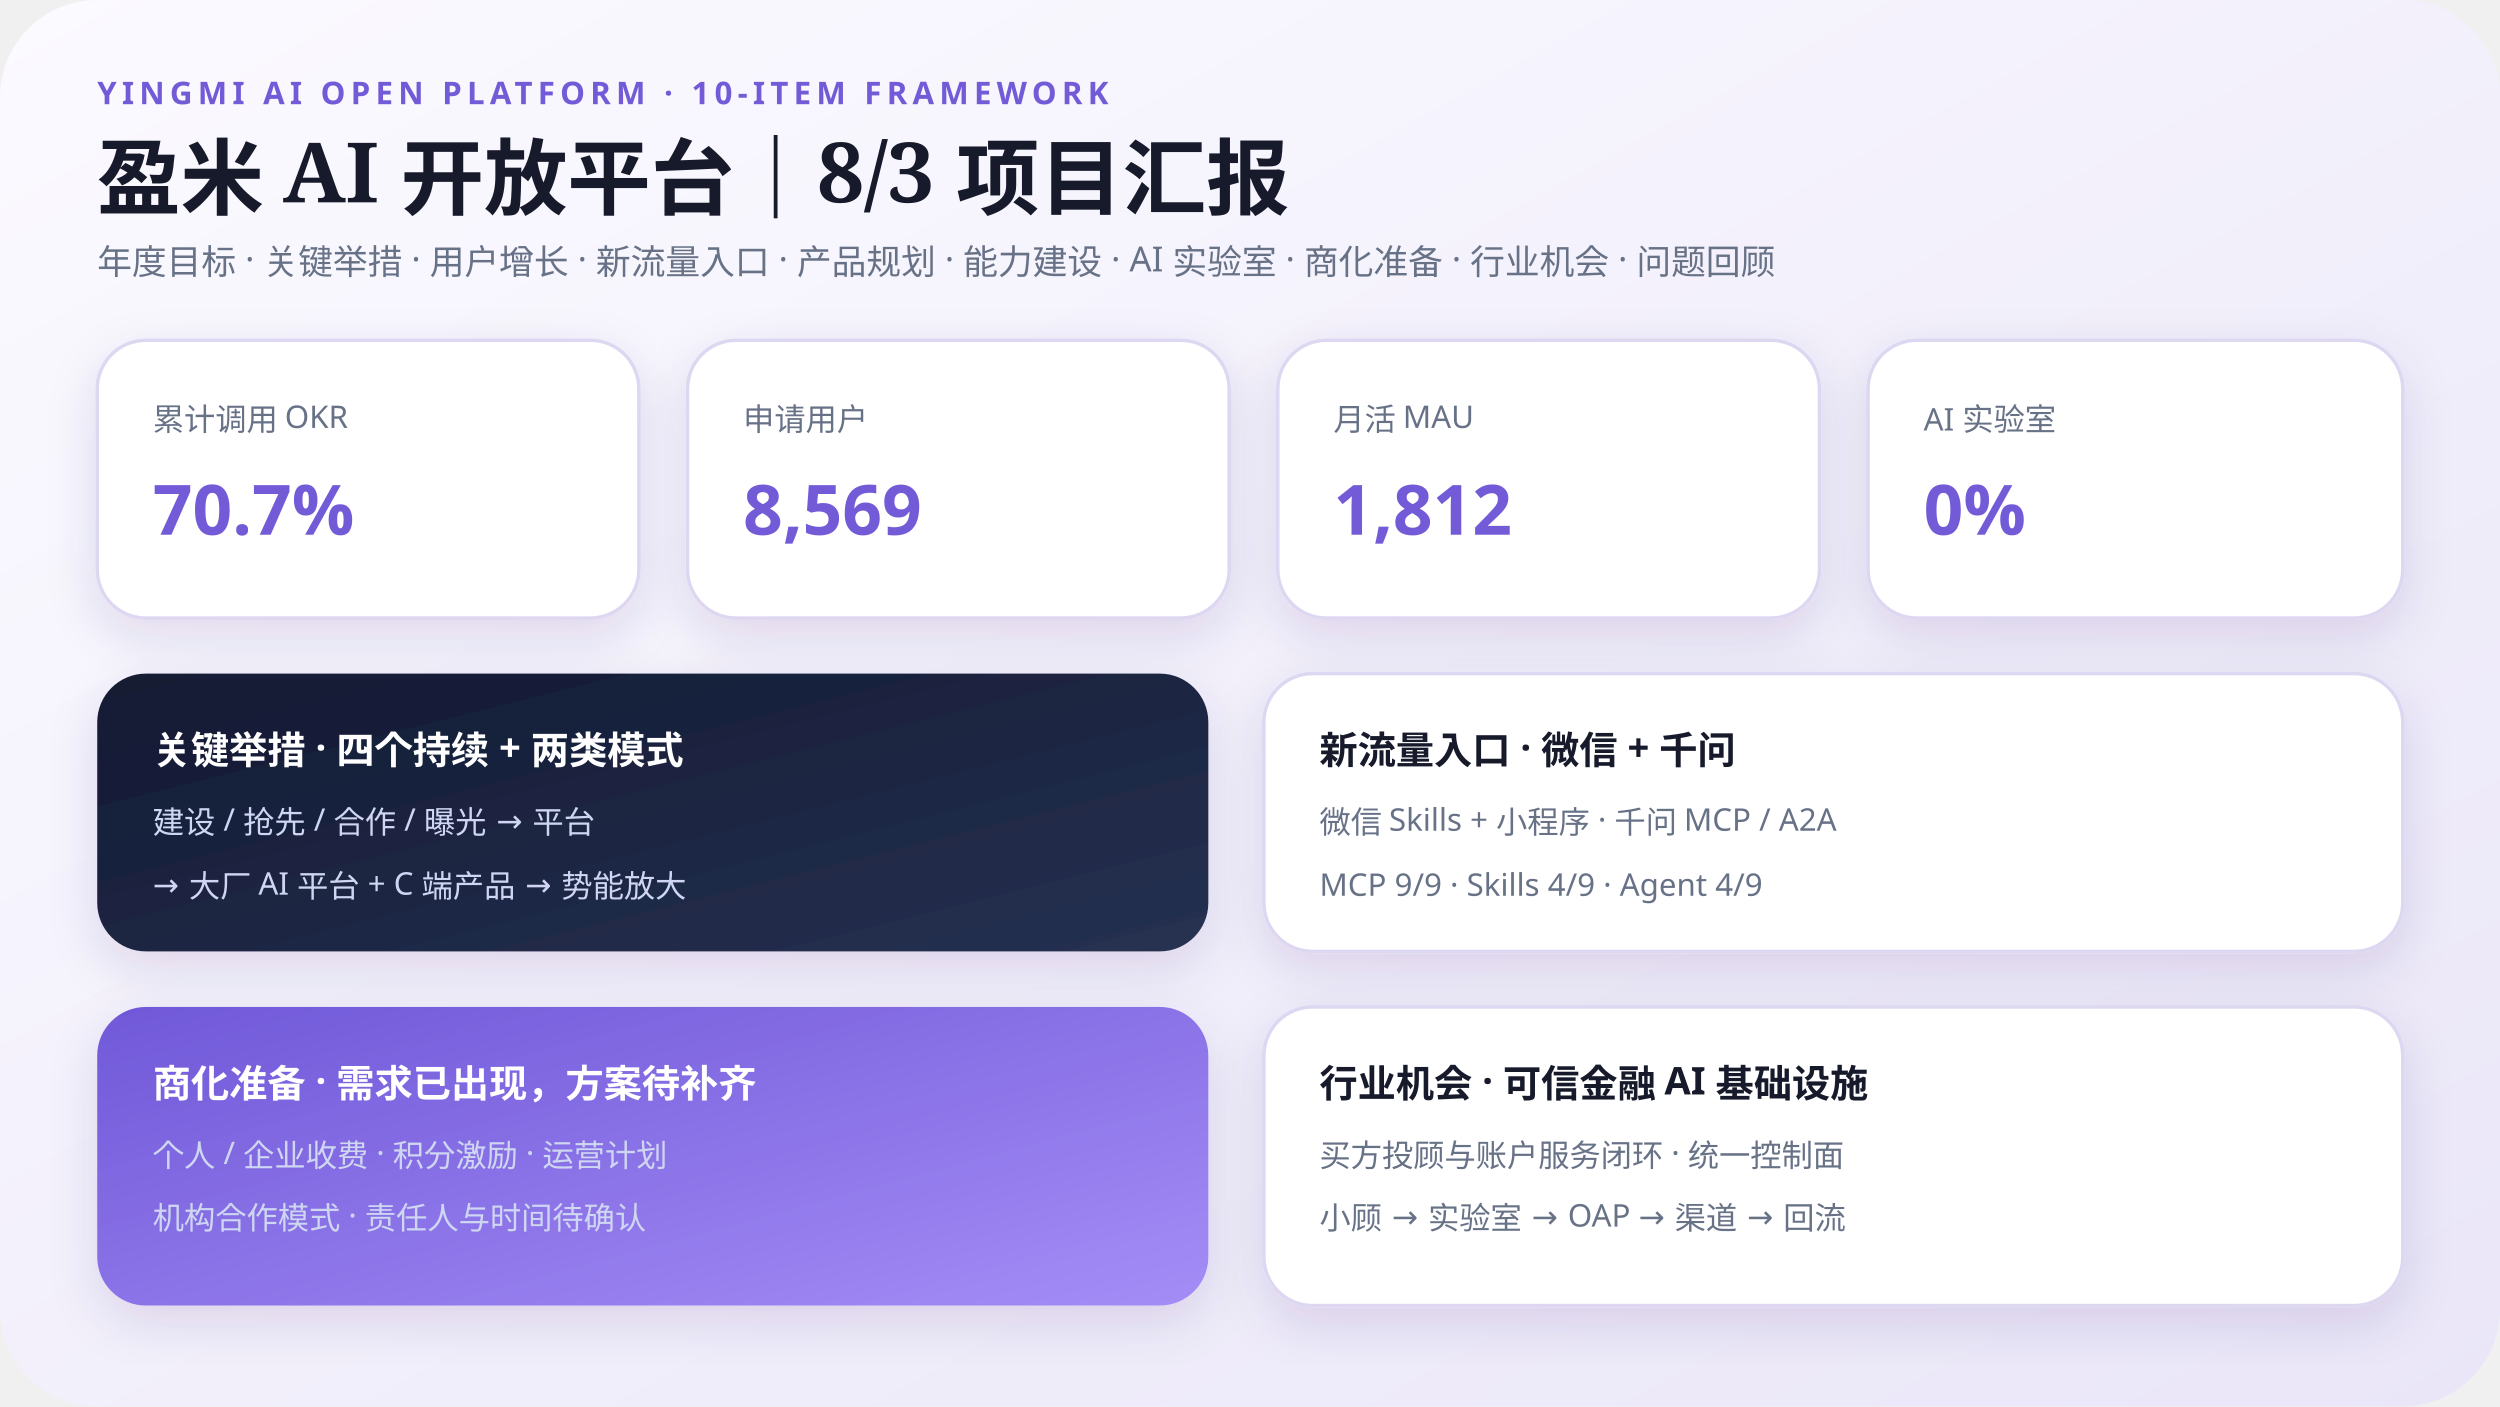
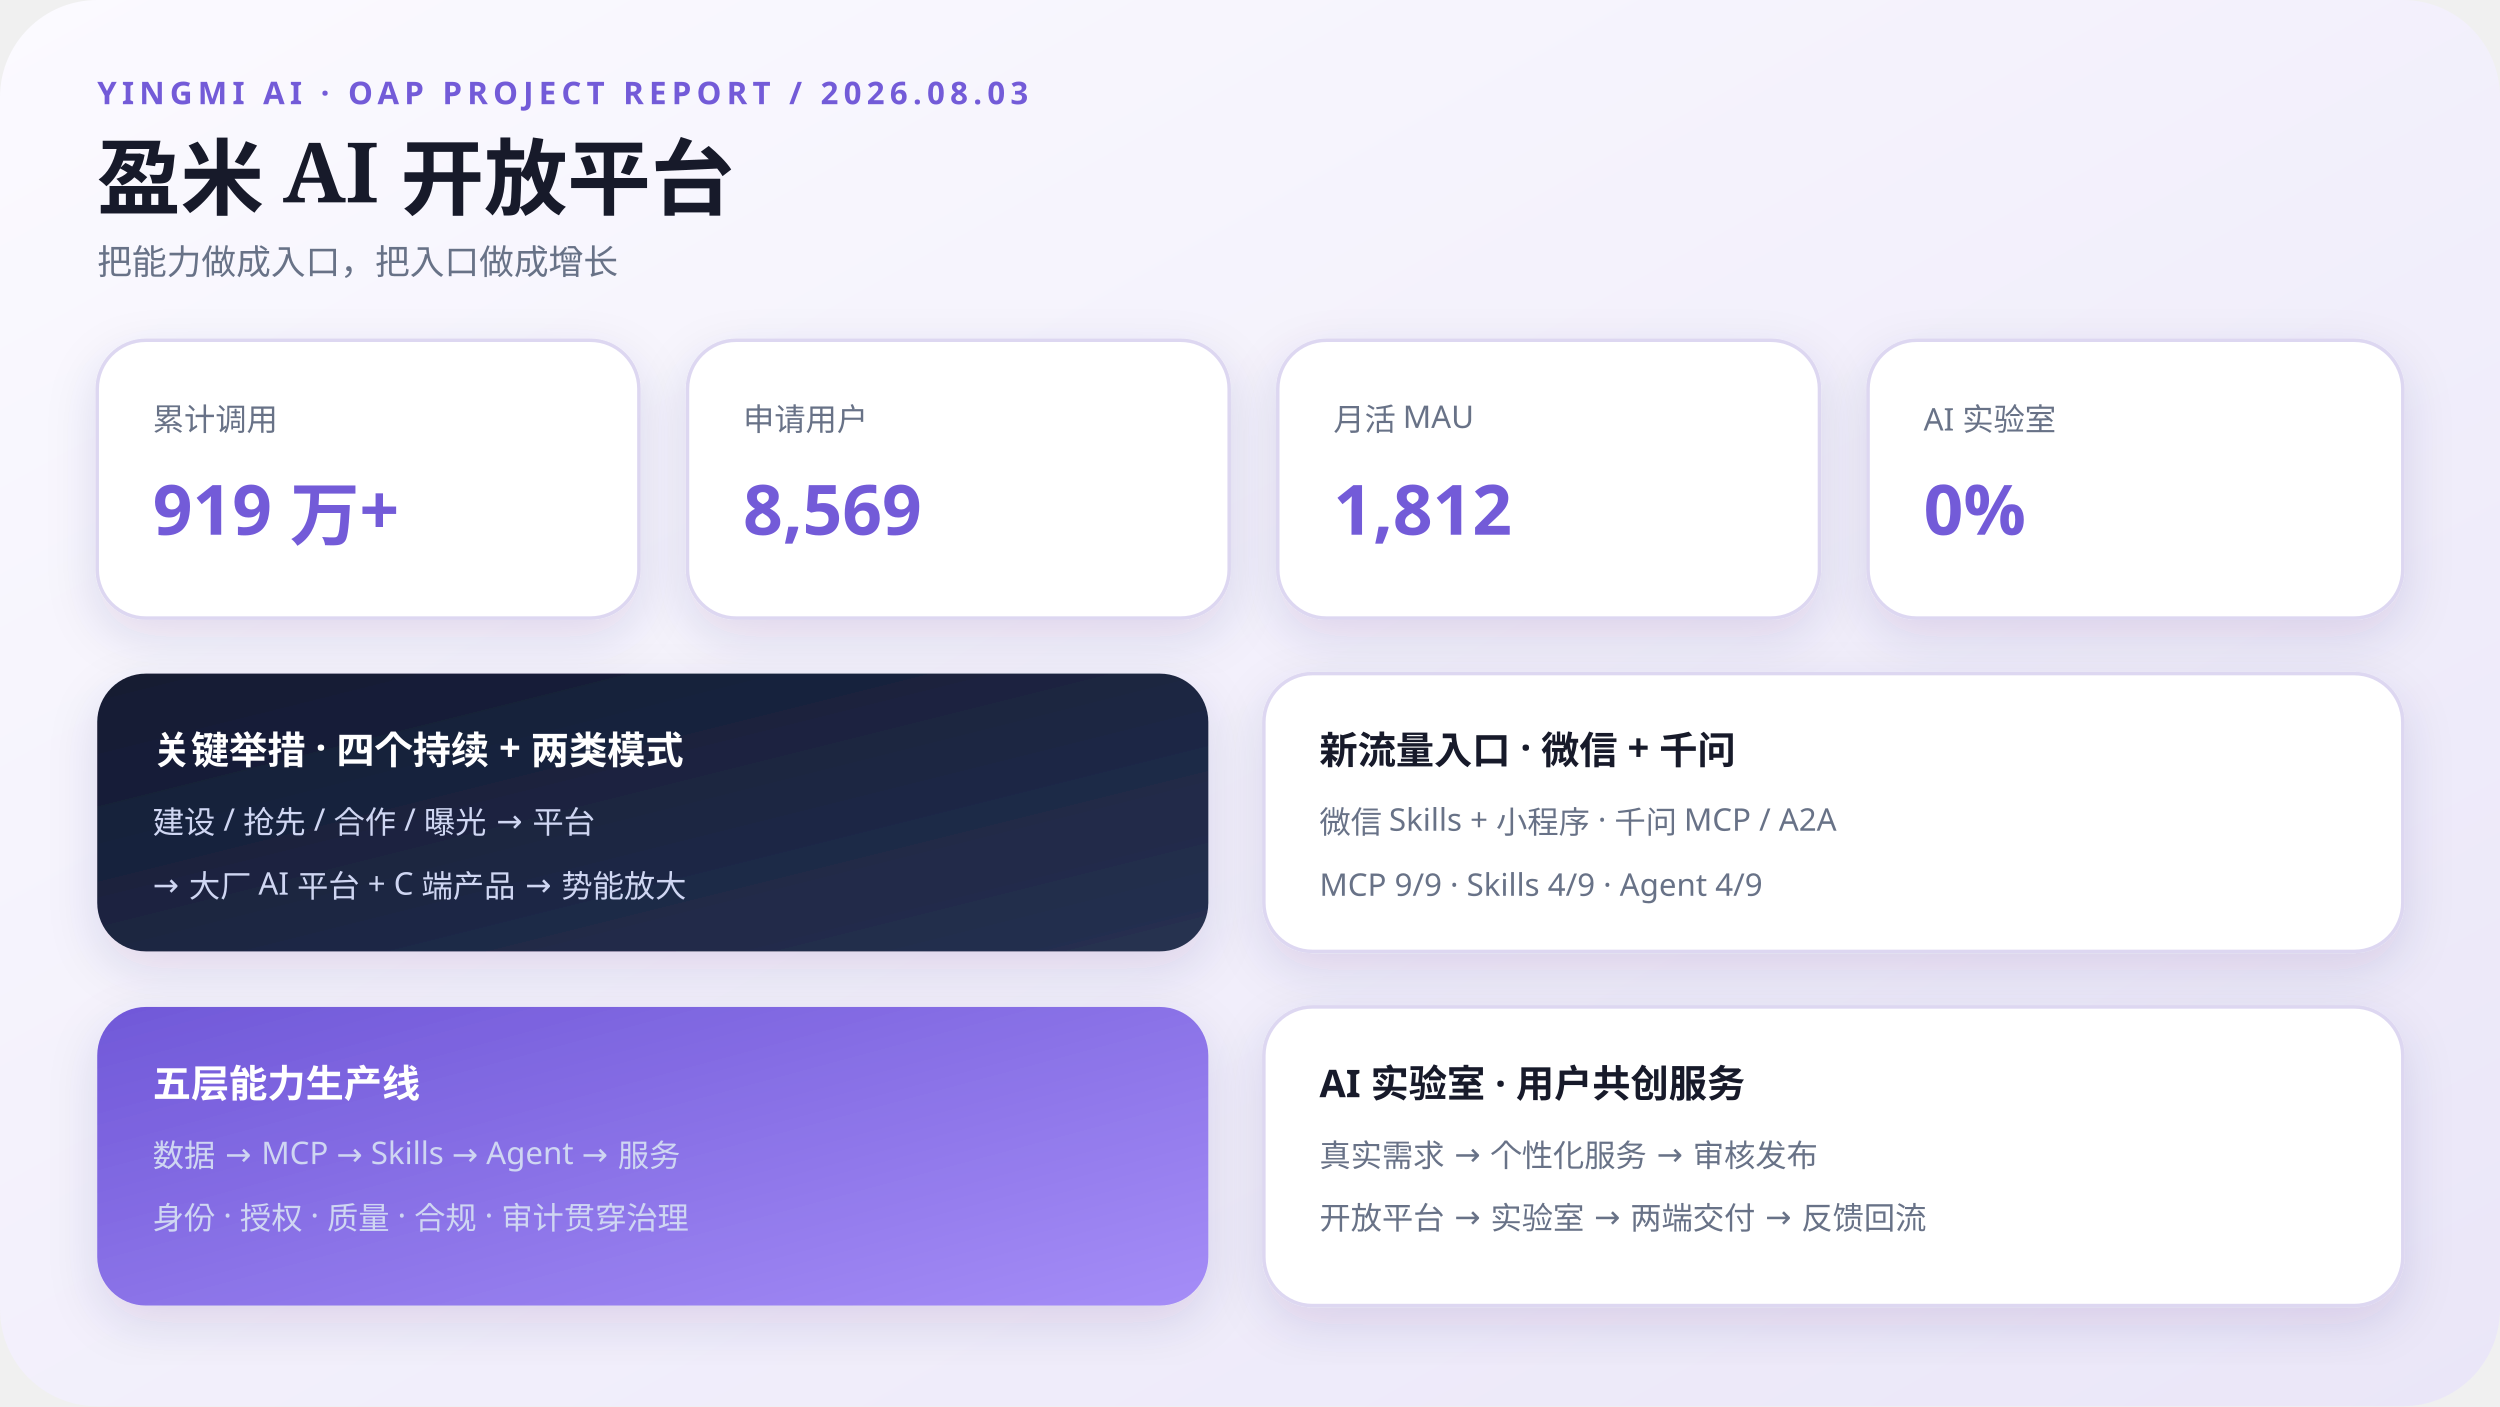
<svg xmlns="http://www.w3.org/2000/svg" width="720" height="405" viewBox="0 0 720 405" role="img" aria-labelledby="title desc">
  <defs>
    <linearGradient id="bg" x1="0" y1="0" x2="1" y2="1">
      <stop stop-color="#fbfaff" />
      <stop offset="1" stop-color="#eae6f8" />
    </linearGradient>
    <linearGradient id="violet" x1="0" y1="0" x2="1" y2="1">
      <stop stop-color="#7058d8" />
      <stop offset="1" stop-color="#a58df7" />
    </linearGradient>
    <linearGradient id="navy" x1="0" y1="0" x2="1" y2="1">
      <stop stop-color="#121a32" />
      <stop offset="1" stop-color="#263151" />
    </linearGradient>
    <filter id="shadow" x="-20%" y="-20%" width="140%" height="140%">
      <feDropShadow dx="0" dy="5" stdDeviation="7" flood-color="#342568" flood-opacity=".12" />
    </filter>
    <style>text{font-family:"PingFang SC","Microsoft YaHei",sans-serif;fill:#171a2a}.serif{font-family:"Songti SC",STSong,SimSun,serif}.eyebrow{font-size:9px;font-weight:800;letter-spacing:1.5px;fill:#735bd8}.title{font-size:24px;font-weight:800}.sub{font-size:10px;fill:#687287}.card{font-size:11px;font-weight:750}.metric{font-size:20px;font-weight:800;fill:#735bd8}.label{font-size:9px;fill:#687287}.white{fill:#fff}.pale{fill:#cfd6f2}</style>
  </defs>
  <rect width="720" height="405" rx="28" fill="url(#bg)" />
-   <text x="28" y="30" class="eyebrow">YINGMI AI OPEN PLATFORM · 10-ITEM FRAMEWORK</text>
-   <text x="28" y="60" class="title serif">盈米 AI 开放平台｜8/3 项目汇报</text>
-   <text x="28" y="79" class="sub">年度目标 · 关键举措 · 用户增长 · 新流量入口 · 产品规划 · 能力建设 · AI 实验室 · 商化准备 · 行业机会 · 问题回顾</text>
+   <text x="28" y="30" class="eyebrow">YINGMI AI · OAP PROJECT REPORT / 2026.08.03</text>
+   <text x="28" y="60" class="title serif">盈米 AI 开放平台</text>
+   <text x="28" y="79" class="sub">把能力做成入口，把入口做成增长</text>
  <rect x="28" y="98" width="156" height="80" rx="14" fill="#fff" stroke="#ddd7f1" filter="url(#shadow)" />
-   <text x="44" y="124" class="label">累计调用 OKR</text>
-   <text x="44" y="154" class="metric">70.7%</text>
+   <text x="44" y="124" class="label">累计调用</text>
+   <text x="44" y="154" class="metric">919 万+</text>
  <rect x="198" y="98" width="156" height="80" rx="14" fill="#fff" stroke="#ddd7f1" filter="url(#shadow)" />
  <text x="214" y="124" class="label">申请用户</text>
  <text x="214" y="154" class="metric">8,569</text>
  <rect x="368" y="98" width="156" height="80" rx="14" fill="#fff" stroke="#ddd7f1" filter="url(#shadow)" />
  <text x="384" y="124" class="label">月活 MAU</text>
  <text x="384" y="154" class="metric">1,812</text>
  <rect x="538" y="98" width="154" height="80" rx="14" fill="#fff" stroke="#ddd7f1" filter="url(#shadow)" />
  <text x="554" y="124" class="label">AI 实验室</text>
  <text x="554" y="154" class="metric">0%</text>
  <rect x="28" y="194" width="320" height="80" rx="14" fill="url(#navy)" filter="url(#shadow)" />
  <text x="44" y="220" class="card white">关键举措 · 四个持续 + 两类模式</text>
  <text x="44" y="240" class="label pale">建设 / 抢先 / 合作 / 曝光 → 平台</text>
  <text x="44" y="258" class="label pale">→ 大厂 AI 平台 + C 端产品 → 势能放大</text>
  <rect x="364" y="194" width="328" height="80" rx="14" fill="#fff" stroke="#ddd7f1" filter="url(#shadow)" />
  <text x="380" y="220" class="card">新流量入口 · 微信 + 千问</text>
  <text x="380" y="240" class="label">微信 Skills + 小程序 · 千问 MCP / A2A</text>
  <text x="380" y="258" class="label">MCP 9/9 · Skills 4/9 · Agent 4/9</text>
  <rect x="28" y="290" width="320" height="86" rx="14" fill="url(#violet)" filter="url(#shadow)" />
-   <text x="44" y="316" class="card white">商化准备 · 需求已出现，方案待补齐</text>
-   <text x="44" y="336" class="label pale">个人 / 企业收费 · 积分激励 · 运营计划</text>
-   <text x="44" y="354" class="label pale">机构合作模式 · 责任人与时间待确认</text>
+   <text x="44" y="316" class="card white">五层能力生产线</text>
+   <text x="44" y="336" class="label pale">数据 → MCP → Skills → Agent → 服务</text>
+   <text x="44" y="354" class="label pale">身份 · 授权 · 质量 · 合规 · 审计贯穿治理</text>
  <rect x="364" y="290" width="328" height="86" rx="14" fill="#fff" stroke="#ddd7f1" filter="url(#shadow)" />
-   <text x="380" y="316" class="card">行业机会 · 可信金融 AI 基础设施</text>
-   <text x="380" y="336" class="label">买方投顾与账户服务闭环 · 统一控制面</text>
-   <text x="380" y="354" class="label">小顾 → 实验室 → OAP → 渠道 → 回流</text>
+   <text x="380" y="316" class="card">AI 实验室 · 用户共创服务</text>
+   <text x="380" y="336" class="label">真实需求 → 个性化服务 → 审核发布</text>
+   <text x="380" y="354" class="label">开放平台 → 实验室 → 两端交付 → 反馈回流</text>
</svg>
